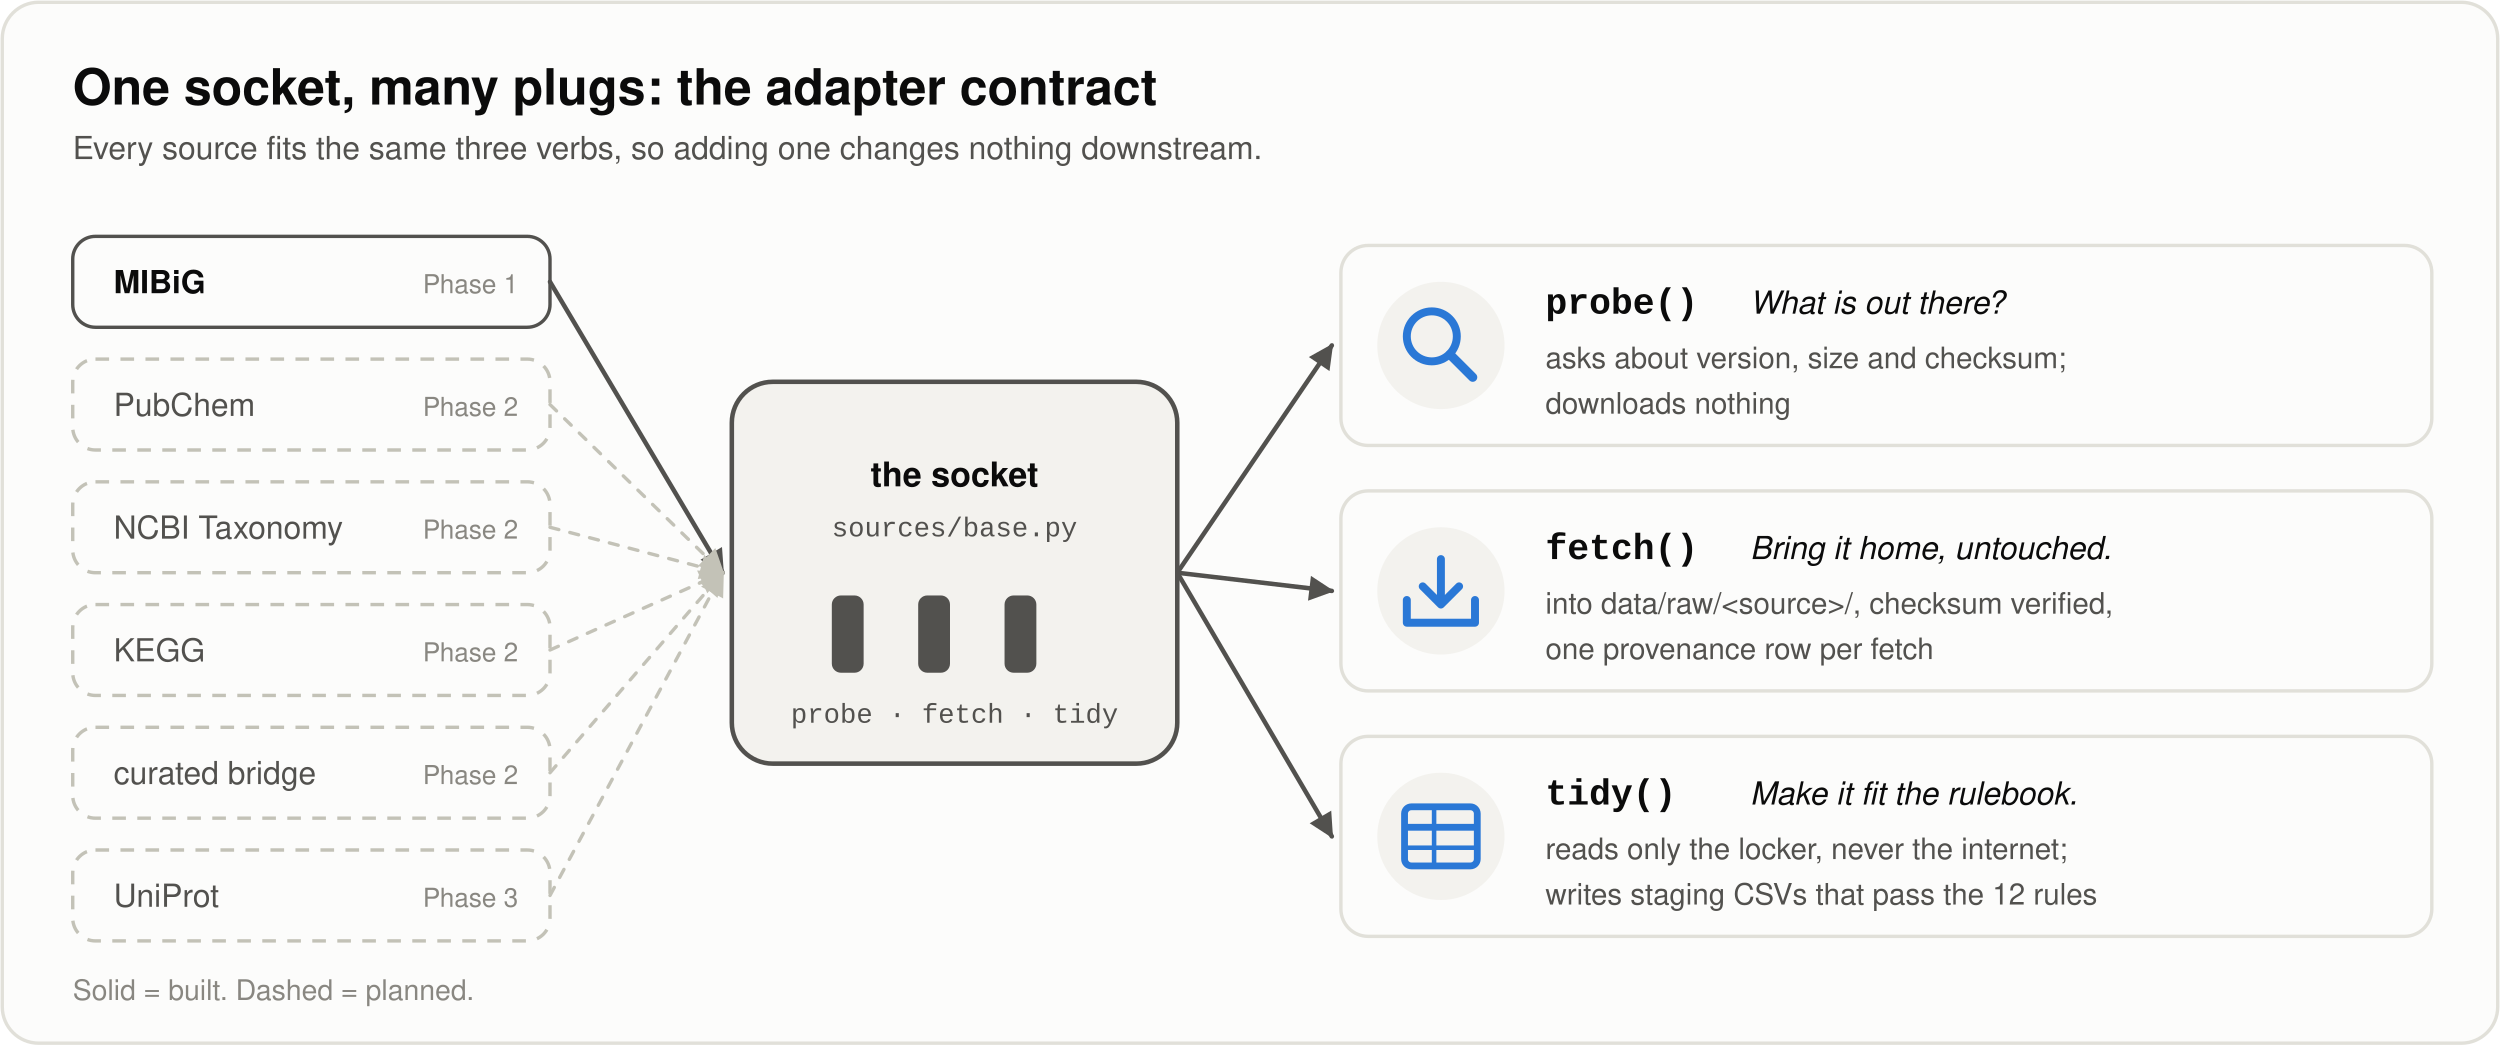
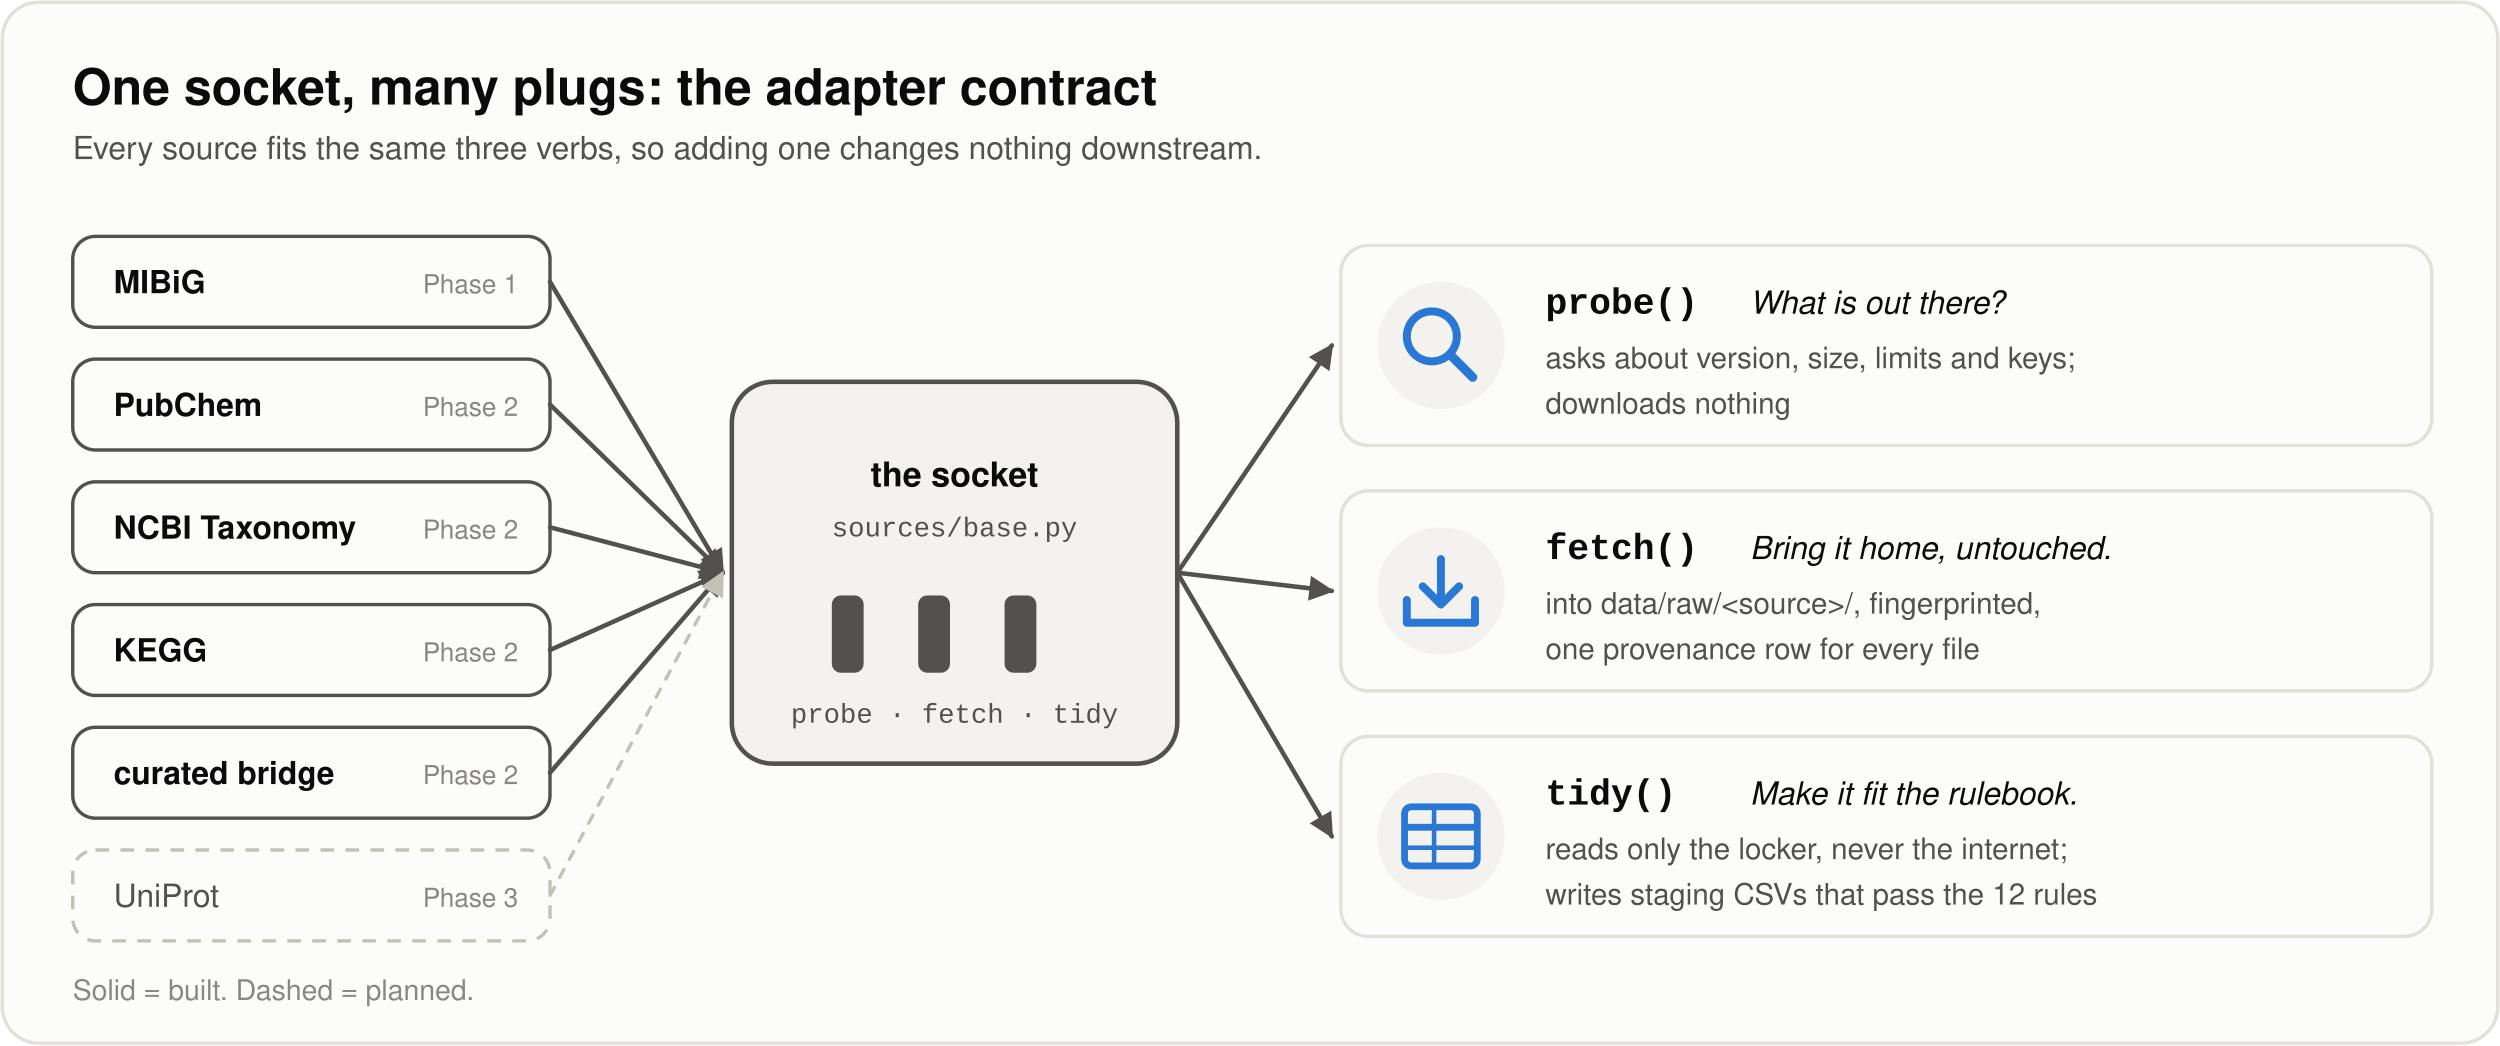
<svg xmlns="http://www.w3.org/2000/svg" viewBox="0 0 1100 460" width="1100" height="460" role="img" aria-labelledby="title desc">
  <defs>
    <marker id="arrow-52514e" viewBox="0 0 10 10" refX="9" refY="5" markerUnits="userSpaceOnUse" markerWidth="11" markerHeight="11" orient="auto-start-reverse">
      <path d="M0 0 L10 5 L0 10 z" fill="#52514e" />
    </marker>
    <marker id="arrow-c3c2b7" viewBox="0 0 10 10" refX="9" refY="5" markerUnits="userSpaceOnUse" markerWidth="11" markerHeight="11" orient="auto-start-reverse">
      <path d="M0 0 L10 5 L0 10 z" fill="#c3c2b7" />
    </marker>
  </defs>
  <rect x="1.0" y="1.0" width="1098.0" height="458.0" rx="16" fill="#fcfcfb" stroke="#e1e0d9" stroke-width="1.5" />
  <text x="32.0" y="46.0" font-family="system-ui, -apple-system, 'Segoe UI', Helvetica, Arial, sans-serif" font-size="22" font-weight="700" fill="#0b0b0b" text-anchor="start">One socket, many plugs: the adapter contract</text>
  <text x="32.0" y="70.0" font-family="system-ui, -apple-system, 'Segoe UI', Helvetica, Arial, sans-serif" font-size="14" font-weight="400" fill="#52514e" text-anchor="start">Every source fits the same three verbs, so adding one changes nothing downstream.</text>
  <rect x="32.0" y="104.0" width="210.0" height="40.0" rx="10" fill="#fcfcfb" stroke="#52514e" stroke-width="1.5" />
  <text x="50.0" y="129.0" font-family="system-ui, -apple-system, 'Segoe UI', Helvetica, Arial, sans-serif" font-size="14" font-weight="600" fill="#0b0b0b" text-anchor="start">MIBiG</text>
  <text x="228.0" y="129.0" font-family="system-ui, -apple-system, 'Segoe UI', Helvetica, Arial, sans-serif" font-size="11.5" font-weight="400" fill="#898781" text-anchor="end">Phase 1</text>
  <line x1="242.0" y1="124.0" x2="318.0" y2="252.0" stroke="#52514e" stroke-width="2" stroke-linecap="round" marker-end="url(#arrow-52514e)" />
-   <rect x="32.0" y="158.0" width="210.0" height="40.0" rx="10" fill="#fcfcfb" stroke="#c3c2b7" stroke-width="1.5" stroke-dasharray="6 5" />
-   <text x="50.0" y="183.0" font-family="system-ui, -apple-system, 'Segoe UI', Helvetica, Arial, sans-serif" font-size="14" font-weight="400" fill="#52514e" text-anchor="start">PubChem</text>
+   <rect x="32.0" y="158.0" width="210.0" height="40.0" rx="10" fill="#fcfcfb" stroke="#52514e" stroke-width="1.5" />
+   <text x="50.0" y="183.0" font-family="system-ui, -apple-system, 'Segoe UI', Helvetica, Arial, sans-serif" font-size="14" font-weight="600" fill="#0b0b0b" text-anchor="start">PubChem</text>
  <text x="228.0" y="183.0" font-family="system-ui, -apple-system, 'Segoe UI', Helvetica, Arial, sans-serif" font-size="11.5" font-weight="400" fill="#898781" text-anchor="end">Phase 2</text>
-   <line x1="242.0" y1="178.0" x2="318.0" y2="252.0" stroke="#c3c2b7" stroke-width="1.5" stroke-linecap="round" stroke-dasharray="4 5" marker-end="url(#arrow-c3c2b7)" />
-   <rect x="32.0" y="212.0" width="210.0" height="40.0" rx="10" fill="#fcfcfb" stroke="#c3c2b7" stroke-width="1.5" stroke-dasharray="6 5" />
-   <text x="50.0" y="237.0" font-family="system-ui, -apple-system, 'Segoe UI', Helvetica, Arial, sans-serif" font-size="14" font-weight="400" fill="#52514e" text-anchor="start">NCBI Taxonomy</text>
+   <line x1="242.0" y1="178.0" x2="318.0" y2="252.0" stroke="#52514e" stroke-width="2" stroke-linecap="round" marker-end="url(#arrow-52514e)" />
+   <rect x="32.0" y="212.0" width="210.0" height="40.0" rx="10" fill="#fcfcfb" stroke="#52514e" stroke-width="1.5" />
+   <text x="50.0" y="237.0" font-family="system-ui, -apple-system, 'Segoe UI', Helvetica, Arial, sans-serif" font-size="14" font-weight="600" fill="#0b0b0b" text-anchor="start">NCBI Taxonomy</text>
  <text x="228.0" y="237.0" font-family="system-ui, -apple-system, 'Segoe UI', Helvetica, Arial, sans-serif" font-size="11.5" font-weight="400" fill="#898781" text-anchor="end">Phase 2</text>
-   <line x1="242.0" y1="232.0" x2="318.0" y2="252.0" stroke="#c3c2b7" stroke-width="1.5" stroke-linecap="round" stroke-dasharray="4 5" marker-end="url(#arrow-c3c2b7)" />
-   <rect x="32.0" y="266.0" width="210.0" height="40.0" rx="10" fill="#fcfcfb" stroke="#c3c2b7" stroke-width="1.5" stroke-dasharray="6 5" />
-   <text x="50.0" y="291.0" font-family="system-ui, -apple-system, 'Segoe UI', Helvetica, Arial, sans-serif" font-size="14" font-weight="400" fill="#52514e" text-anchor="start">KEGG</text>
+   <line x1="242.0" y1="232.0" x2="318.0" y2="252.0" stroke="#52514e" stroke-width="2" stroke-linecap="round" marker-end="url(#arrow-52514e)" />
+   <rect x="32.0" y="266.0" width="210.0" height="40.0" rx="10" fill="#fcfcfb" stroke="#52514e" stroke-width="1.5" />
+   <text x="50.0" y="291.0" font-family="system-ui, -apple-system, 'Segoe UI', Helvetica, Arial, sans-serif" font-size="14" font-weight="600" fill="#0b0b0b" text-anchor="start">KEGG</text>
  <text x="228.0" y="291.0" font-family="system-ui, -apple-system, 'Segoe UI', Helvetica, Arial, sans-serif" font-size="11.5" font-weight="400" fill="#898781" text-anchor="end">Phase 2</text>
-   <line x1="242.0" y1="286.0" x2="318.0" y2="252.0" stroke="#c3c2b7" stroke-width="1.5" stroke-linecap="round" stroke-dasharray="4 5" marker-end="url(#arrow-c3c2b7)" />
-   <rect x="32.0" y="320.0" width="210.0" height="40.0" rx="10" fill="#fcfcfb" stroke="#c3c2b7" stroke-width="1.5" stroke-dasharray="6 5" />
-   <text x="50.0" y="345.0" font-family="system-ui, -apple-system, 'Segoe UI', Helvetica, Arial, sans-serif" font-size="14" font-weight="400" fill="#52514e" text-anchor="start">curated bridge</text>
+   <line x1="242.0" y1="286.0" x2="318.0" y2="252.0" stroke="#52514e" stroke-width="2" stroke-linecap="round" marker-end="url(#arrow-52514e)" />
+   <rect x="32.0" y="320.0" width="210.0" height="40.0" rx="10" fill="#fcfcfb" stroke="#52514e" stroke-width="1.5" />
+   <text x="50.0" y="345.0" font-family="system-ui, -apple-system, 'Segoe UI', Helvetica, Arial, sans-serif" font-size="14" font-weight="600" fill="#0b0b0b" text-anchor="start">curated bridge</text>
  <text x="228.0" y="345.0" font-family="system-ui, -apple-system, 'Segoe UI', Helvetica, Arial, sans-serif" font-size="11.5" font-weight="400" fill="#898781" text-anchor="end">Phase 2</text>
-   <line x1="242.0" y1="340.0" x2="318.0" y2="252.0" stroke="#c3c2b7" stroke-width="1.5" stroke-linecap="round" stroke-dasharray="4 5" marker-end="url(#arrow-c3c2b7)" />
+   <line x1="242.0" y1="340.0" x2="318.0" y2="252.0" stroke="#52514e" stroke-width="2" stroke-linecap="round" marker-end="url(#arrow-52514e)" />
  <rect x="32.0" y="374.0" width="210.0" height="40.0" rx="10" fill="#fcfcfb" stroke="#c3c2b7" stroke-width="1.5" stroke-dasharray="6 5" />
  <text x="50.0" y="399.0" font-family="system-ui, -apple-system, 'Segoe UI', Helvetica, Arial, sans-serif" font-size="14" font-weight="400" fill="#52514e" text-anchor="start">UniProt</text>
  <text x="228.0" y="399.0" font-family="system-ui, -apple-system, 'Segoe UI', Helvetica, Arial, sans-serif" font-size="11.5" font-weight="400" fill="#898781" text-anchor="end">Phase 3</text>
  <line x1="242.0" y1="394.0" x2="318.0" y2="252.0" stroke="#c3c2b7" stroke-width="1.5" stroke-linecap="round" stroke-dasharray="4 5" marker-end="url(#arrow-c3c2b7)" />
  <rect x="322.0" y="168.0" width="196.0" height="168.0" rx="18" fill="#f3f2ee" stroke="#52514e" stroke-width="2" />
  <text x="420.0" y="214.0" font-family="system-ui, -apple-system, 'Segoe UI', Helvetica, Arial, sans-serif" font-size="15" font-weight="700" fill="#0b0b0b" text-anchor="middle">the socket</text>
  <text x="420.0" y="236.0" font-family="ui-monospace, 'SF Mono', Menlo, Consolas, 'Liberation Mono', monospace" font-size="12" font-weight="400" fill="#52514e" text-anchor="middle">sources/base.py</text>
  <rect x="366.0" y="262.0" width="14.0" height="34.0" rx="4" fill="#52514e" stroke="none" stroke-width="1.5" />
  <rect x="404.0" y="262.0" width="14.0" height="34.0" rx="4" fill="#52514e" stroke="none" stroke-width="1.5" />
  <rect x="442.0" y="262.0" width="14.0" height="34.0" rx="4" fill="#52514e" stroke="none" stroke-width="1.5" />
  <text x="420.0" y="318.0" font-family="ui-monospace, 'SF Mono', Menlo, Consolas, 'Liberation Mono', monospace" font-size="12" font-weight="400" fill="#52514e" text-anchor="middle">probe · fetch · tidy</text>
  <line x1="518.0" y1="252.0" x2="586.0" y2="152.0" stroke="#52514e" stroke-width="2" stroke-linecap="round" marker-end="url(#arrow-52514e)" />
  <rect x="590.0" y="108.0" width="480.0" height="88.0" rx="12" fill="#fcfcfb" stroke="#e1e0d9" stroke-width="1.5" />
  <circle cx="634" cy="152" r="28" fill="#f3f2ee" />
  <circle cx="630" cy="148" r="11" fill="none" stroke="#2a78d6" stroke-width="3.5" />
  <line x1="638" y1="156" x2="648" y2="166" stroke="#2a78d6" stroke-width="4" stroke-linecap="round" />
  <text x="680.0" y="138.0" font-family="ui-monospace, 'SF Mono', Menlo, Consolas, 'Liberation Mono', monospace" font-size="16" font-weight="700" fill="#0b0b0b" text-anchor="start">probe()</text>
  <text x="770.0" y="138.0" font-family="system-ui, -apple-system, 'Segoe UI', Helvetica, Arial, sans-serif" font-size="14" font-weight="400" fill="#0b0b0b" text-anchor="start" font-style="italic">What is out there?</text>
-   <text x="680.0" y="162.0" font-family="system-ui, -apple-system, 'Segoe UI', Helvetica, Arial, sans-serif" font-size="13" font-weight="400" fill="#52514e" text-anchor="start">asks about version, size and checksum;</text>
+   <text x="680.0" y="162.0" font-family="system-ui, -apple-system, 'Segoe UI', Helvetica, Arial, sans-serif" font-size="13" font-weight="400" fill="#52514e" text-anchor="start">asks about version, size, limits and keys;</text>
  <text x="680.0" y="182.0" font-family="system-ui, -apple-system, 'Segoe UI', Helvetica, Arial, sans-serif" font-size="13" font-weight="400" fill="#52514e" text-anchor="start">downloads nothing</text>
  <line x1="518.0" y1="252.0" x2="586.0" y2="260.0" stroke="#52514e" stroke-width="2" stroke-linecap="round" marker-end="url(#arrow-52514e)" />
  <rect x="590.0" y="216.0" width="480.0" height="88.0" rx="12" fill="#fcfcfb" stroke="#e1e0d9" stroke-width="1.5" />
  <circle cx="634" cy="260" r="28" fill="#f3f2ee" />
  <path d="M634 246 V266 M626 258 L634 266 L642 258" stroke="#2a78d6" stroke-width="3.5" fill="none" stroke-linecap="round" stroke-linejoin="round" />
  <path d="M619 264 V274 H649 V264" stroke="#2a78d6" stroke-width="3.5" fill="none" stroke-linecap="round" stroke-linejoin="round" />
  <text x="680.0" y="246.0" font-family="ui-monospace, 'SF Mono', Menlo, Consolas, 'Liberation Mono', monospace" font-size="16" font-weight="700" fill="#0b0b0b" text-anchor="start">fetch()</text>
  <text x="770.0" y="246.0" font-family="system-ui, -apple-system, 'Segoe UI', Helvetica, Arial, sans-serif" font-size="14" font-weight="400" fill="#0b0b0b" text-anchor="start" font-style="italic">Bring it home, untouched.</text>
-   <text x="680.0" y="270.0" font-family="system-ui, -apple-system, 'Segoe UI', Helvetica, Arial, sans-serif" font-size="13" font-weight="400" fill="#52514e" text-anchor="start">into data/raw/&lt;source&gt;/, checksum verified,</text>
-   <text x="680.0" y="290.0" font-family="system-ui, -apple-system, 'Segoe UI', Helvetica, Arial, sans-serif" font-size="13" font-weight="400" fill="#52514e" text-anchor="start">one provenance row per fetch</text>
+   <text x="680.0" y="270.0" font-family="system-ui, -apple-system, 'Segoe UI', Helvetica, Arial, sans-serif" font-size="13" font-weight="400" fill="#52514e" text-anchor="start">into data/raw/&lt;source&gt;/, fingerprinted,</text>
+   <text x="680.0" y="290.0" font-family="system-ui, -apple-system, 'Segoe UI', Helvetica, Arial, sans-serif" font-size="13" font-weight="400" fill="#52514e" text-anchor="start">one provenance row for every file</text>
  <line x1="518.0" y1="252.0" x2="586.0" y2="368.0" stroke="#52514e" stroke-width="2" stroke-linecap="round" marker-end="url(#arrow-52514e)" />
  <rect x="590.0" y="324.0" width="480.0" height="88.0" rx="12" fill="#fcfcfb" stroke="#e1e0d9" stroke-width="1.5" />
  <circle cx="634" cy="368" r="28" fill="#f3f2ee" />
  <rect x="618.0" y="355.0" width="32.0" height="26.0" rx="3" fill="none" stroke="#2a78d6" stroke-width="3" />
  <line x1="618" y1="364" x2="650" y2="364" stroke="#2a78d6" stroke-width="3" />
  <line x1="618" y1="373" x2="650" y2="373" stroke="#2a78d6" stroke-width="2" />
  <line x1="631" y1="355" x2="631" y2="381" stroke="#2a78d6" stroke-width="2" />
  <text x="680.0" y="354.0" font-family="ui-monospace, 'SF Mono', Menlo, Consolas, 'Liberation Mono', monospace" font-size="16" font-weight="700" fill="#0b0b0b" text-anchor="start">tidy()</text>
  <text x="770.0" y="354.0" font-family="system-ui, -apple-system, 'Segoe UI', Helvetica, Arial, sans-serif" font-size="14" font-weight="400" fill="#0b0b0b" text-anchor="start" font-style="italic">Make it fit the rulebook.</text>
  <text x="680.0" y="378.0" font-family="system-ui, -apple-system, 'Segoe UI', Helvetica, Arial, sans-serif" font-size="13" font-weight="400" fill="#52514e" text-anchor="start">reads only the locker, never the internet;</text>
  <text x="680.0" y="398.0" font-family="system-ui, -apple-system, 'Segoe UI', Helvetica, Arial, sans-serif" font-size="13" font-weight="400" fill="#52514e" text-anchor="start">writes staging CSVs that pass the 12 rules</text>
  <text x="32.0" y="440.0" font-family="system-ui, -apple-system, 'Segoe UI', Helvetica, Arial, sans-serif" font-size="12.5" font-weight="400" fill="#898781" text-anchor="start">Solid = built. Dashed = planned.</text>
</svg>
